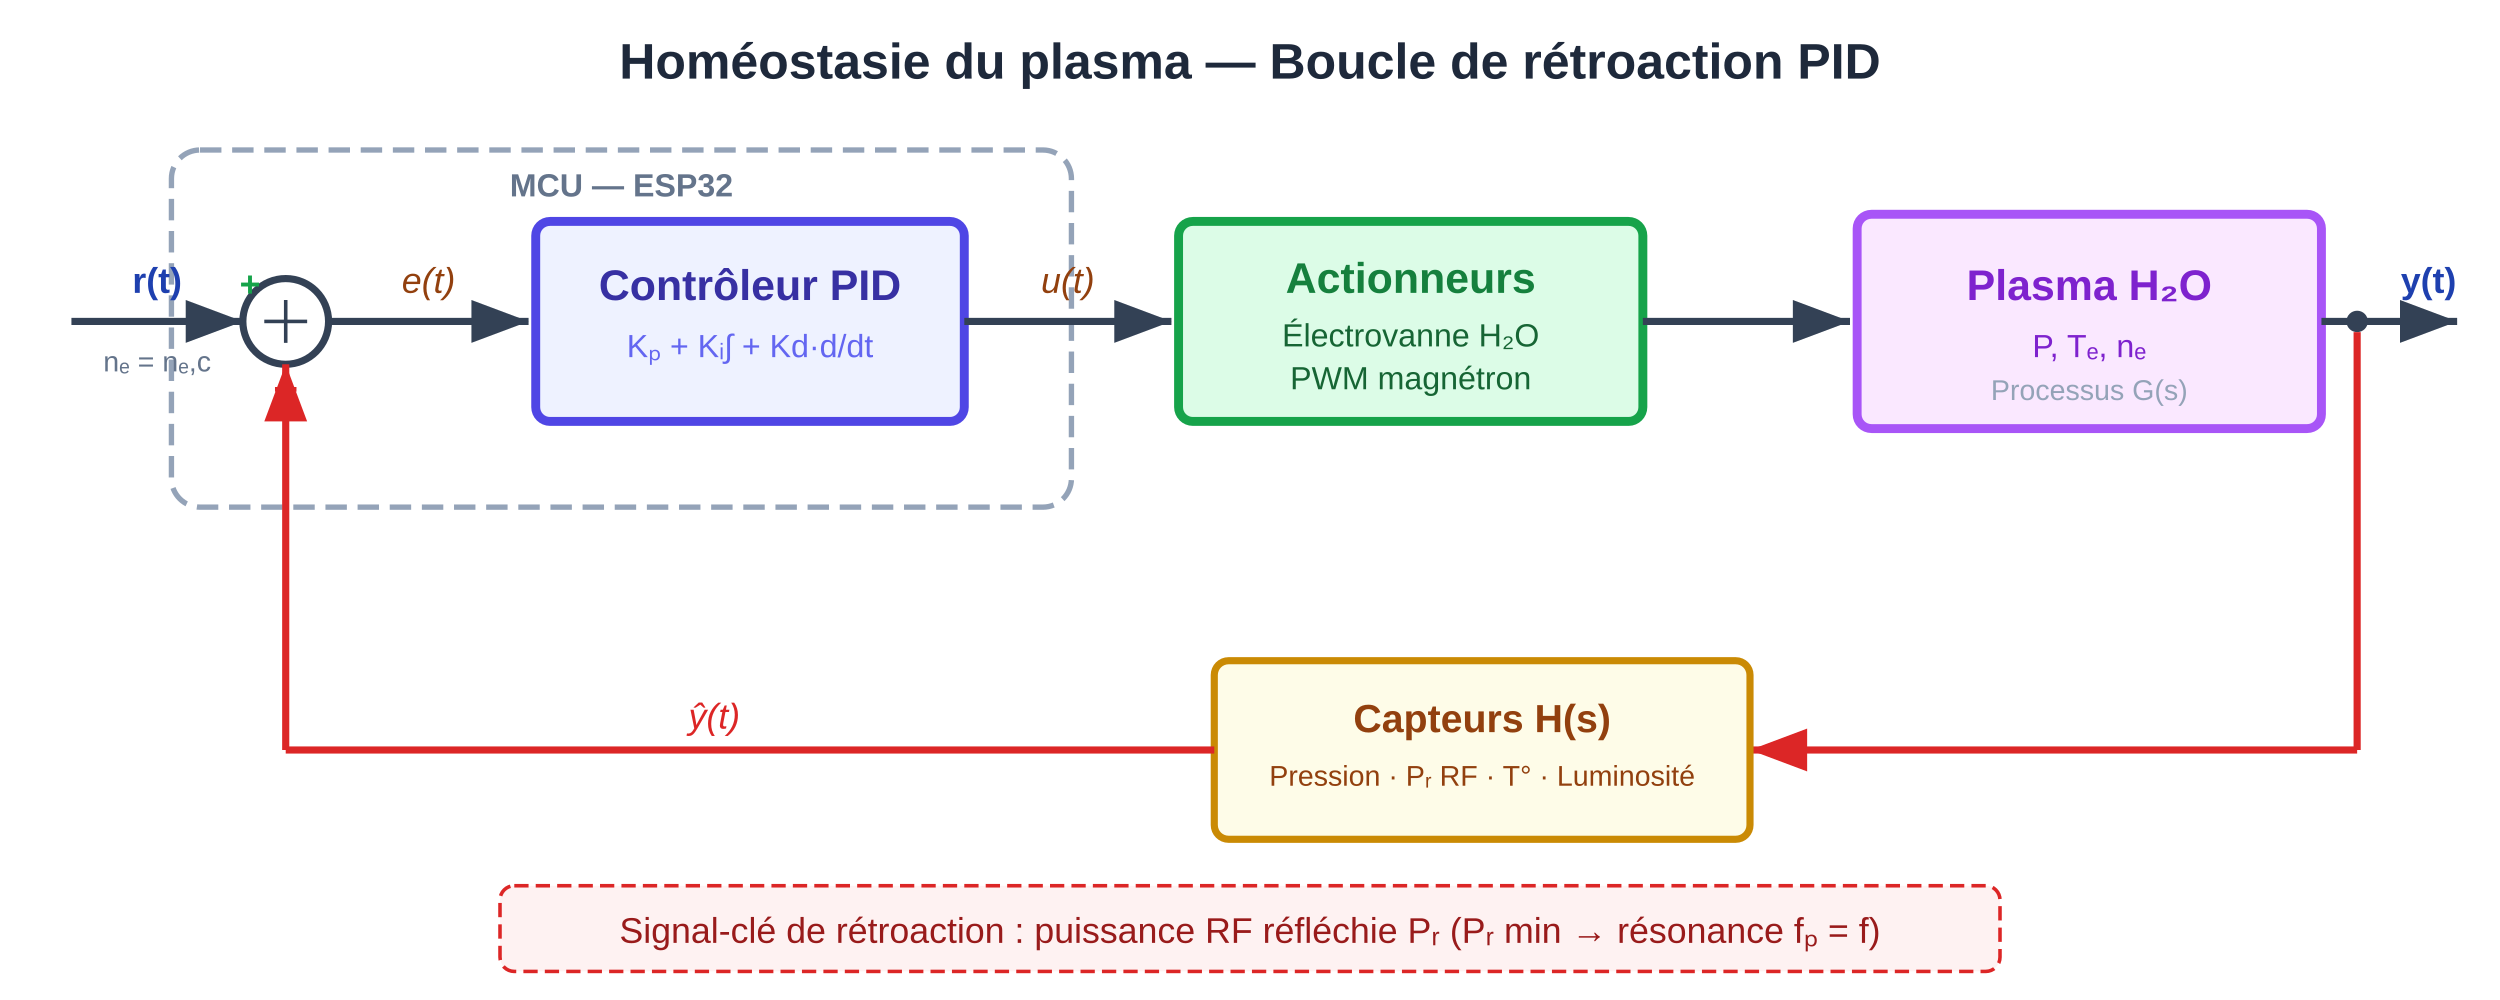
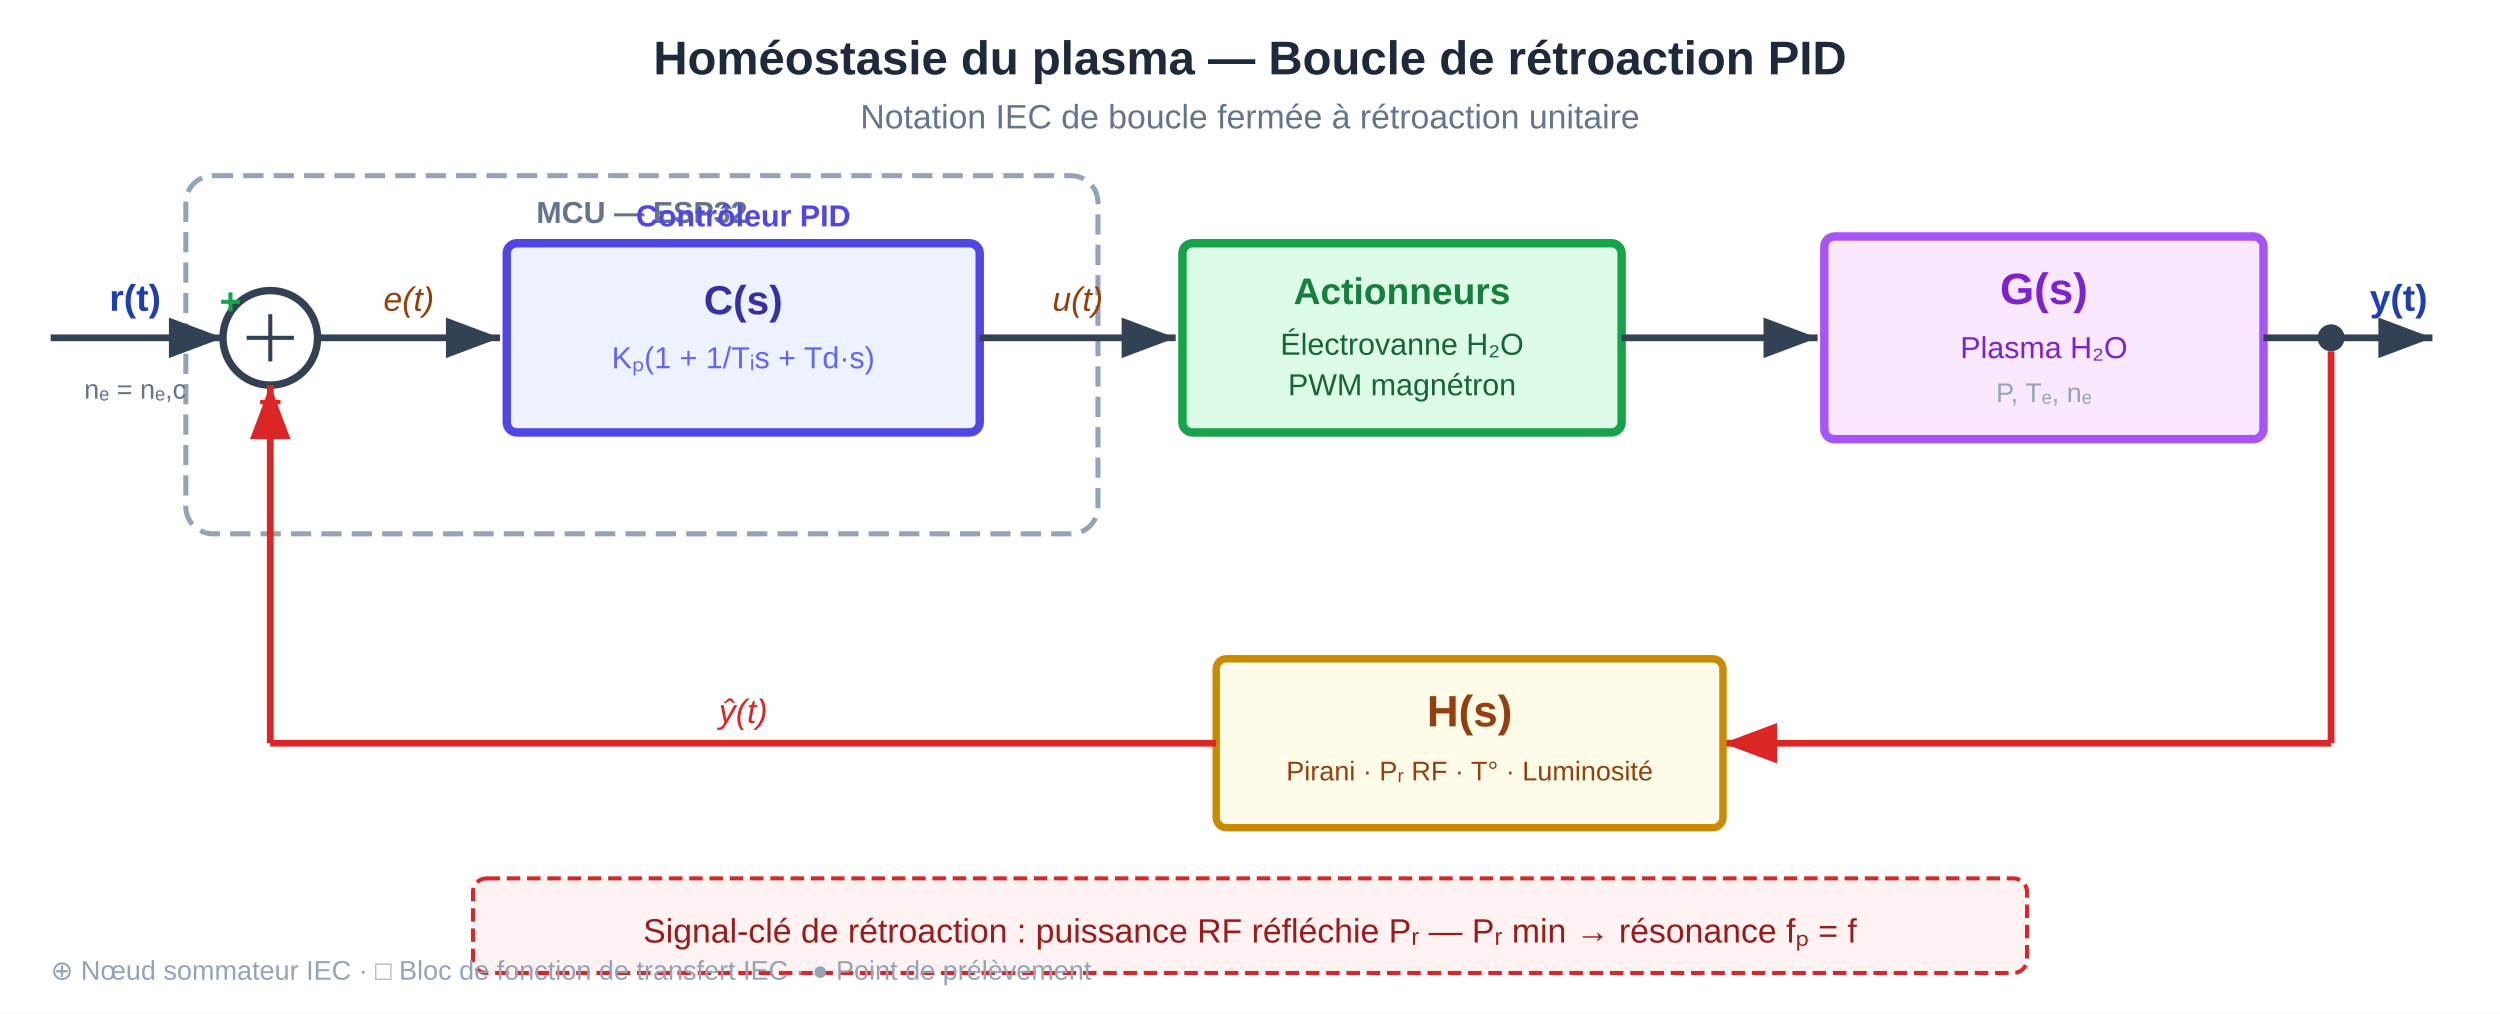
- <svg xmlns="http://www.w3.org/2000/svg" viewBox="0 0 700 280" font-family="'Segoe UI', Arial, sans-serif" font-size="11">
-   <rect width="700" height="280" fill="#ffffff" />
+ <svg xmlns="http://www.w3.org/2000/svg" viewBox="0 0 740 300" font-family="'Segoe UI', Arial, sans-serif" font-size="11">
+   <rect width="740" height="300" fill="#ffffff" />
  <defs>
    <marker id="arrFwd" markerWidth="8" markerHeight="6" refX="8" refY="3" orient="auto">
      <path d="M0,0 L8,3 L0,6 Z" fill="#334155" />
    </marker>
    <marker id="arrFb" markerWidth="8" markerHeight="6" refX="8" refY="3" orient="auto">
      <path d="M0,0 L8,3 L0,6 Z" fill="#dc2626" />
    </marker>
+     <g id="sym-sum">
+       <circle cx="0" cy="0" r="14" fill="#ffffff" stroke="#334155" stroke-width="2.2" />
+       <line x1="-7" y1="0" x2="7" y2="0" stroke="#334155" stroke-width="1.2" />
+       <line x1="0" y1="-7" x2="0" y2="7" stroke="#334155" stroke-width="1.2" />
+     </g>
+     <circle id="dot" r="4" fill="#334155" />
  </defs>
-   <text x="350" y="22" text-anchor="middle" font-size="14" font-weight="bold" fill="#1e293b">
+   <text x="370" y="22" text-anchor="middle" font-size="14" font-weight="bold" fill="#1e293b">
    Homéostasie du plasma — Boucle de rétroaction PID
  </text>
-   <rect x="48" y="42" width="252" height="100" rx="8" fill="none" stroke="#94a3b8" stroke-width="1.5" stroke-dasharray="6,3" />
-   <text x="174" y="55" text-anchor="middle" font-size="9" font-weight="bold" fill="#64748b">MCU — ESP32</text>
-   <line x1="20" y1="90" x2="68" y2="90" stroke="#334155" stroke-width="2" marker-end="url(#arrFwd)" />
-   <text x="44" y="82" text-anchor="middle" font-size="10" fill="#1e40af" font-weight="bold">r(t)</text>
-   <text x="44" y="104" text-anchor="middle" font-size="8" fill="#64748b">nₑ = nₑ,c</text>
-   <circle cx="80" cy="90" r="12" fill="#ffffff" stroke="#334155" stroke-width="2" />
-   <line x1="74" y1="90" x2="86" y2="90" stroke="#334155" stroke-width="1" />
-   <line x1="80" y1="84" x2="80" y2="96" stroke="#334155" stroke-width="1" />
-   <text x="70" y="83" font-size="10" font-weight="bold" fill="#16a34a" text-anchor="middle">+</text>
-   <text x="80" y="113" font-size="12" font-weight="bold" fill="#dc2626" text-anchor="middle">−</text>
-   <line x1="92" y1="90" x2="148" y2="90" stroke="#334155" stroke-width="2" marker-end="url(#arrFwd)" />
-   <text x="120" y="82" text-anchor="middle" font-size="10" fill="#92400e" font-style="italic">e(t)</text>
-   <rect x="150" y="62" width="120" height="56" rx="4" fill="#eef2ff" stroke="#4f46e5" stroke-width="2.5" />
-   <text x="210" y="84" text-anchor="middle" font-size="12" font-weight="bold" fill="#3730a3">Contrôleur PID</text>
-   <text x="210" y="100" text-anchor="middle" font-size="9" fill="#6366f1">Kₚ + Kᵢ∫ + Kd·d/dt</text>
-   <line x1="270" y1="90" x2="328" y2="90" stroke="#334155" stroke-width="2" marker-end="url(#arrFwd)" />
-   <text x="299" y="82" text-anchor="middle" font-size="10" fill="#92400e" font-style="italic">u(t)</text>
-   <rect x="330" y="62" width="130" height="56" rx="4" fill="#dcfce7" stroke="#16a34a" stroke-width="2.5" />
-   <text x="395" y="82" text-anchor="middle" font-size="12" font-weight="bold" fill="#15803d">Actionneurs</text>
-   <text x="395" y="97" text-anchor="middle" font-size="9" fill="#166534">Électrovanne H₂O</text>
-   <text x="395" y="109" text-anchor="middle" font-size="9" fill="#166534">PWM magnétron</text>
-   <line x1="460" y1="90" x2="518" y2="90" stroke="#334155" stroke-width="2" marker-end="url(#arrFwd)" />
-   <rect x="520" y="60" width="130" height="60" rx="4" fill="#fae8ff" stroke="#a855f7" stroke-width="2.5" />
-   <text x="585" y="84" text-anchor="middle" font-size="12" font-weight="bold" fill="#7e22ce">Plasma H₂O</text>
-   <text x="585" y="100" text-anchor="middle" font-size="9" fill="#7e22ce">P, Tₑ, nₑ</text>
-   <text x="585" y="112" text-anchor="middle" font-size="8" fill="#94a3b8">Processus G(s)</text>
-   <line x1="650" y1="90" x2="688" y2="90" stroke="#334155" stroke-width="2" marker-end="url(#arrFwd)" />
-   <text x="680" y="82" text-anchor="middle" font-size="10" fill="#1e40af" font-weight="bold">y(t)</text>
-   <circle cx="660" cy="90" r="3" fill="#334155" />
-   <line x1="660" y1="93" x2="660" y2="210" stroke="#dc2626" stroke-width="2" />
-   <line x1="660" y1="210" x2="490" y2="210" stroke="#dc2626" stroke-width="2" marker-end="url(#arrFb)" />
-   <rect x="340" y="185" width="150" height="50" rx="4" fill="#fefce8" stroke="#ca8a04" stroke-width="2" />
-   <text x="415" y="205" text-anchor="middle" font-size="11" font-weight="bold" fill="#92400e">Capteurs H(s)</text>
-   <text x="415" y="220" text-anchor="middle" font-size="8" fill="#92400e">Pression · Pᵣ RF · T° · Luminosité</text>
-   <line x1="340" y1="210" x2="80" y2="210" stroke="#dc2626" stroke-width="2" />
-   <line x1="80" y1="210" x2="80" y2="102" stroke="#dc2626" stroke-width="2" marker-end="url(#arrFb)" />
-   <text x="200" y="204" text-anchor="middle" font-size="10" fill="#dc2626" font-style="italic">ŷ(t)</text>
-   <rect x="140" y="248" width="420" height="24" rx="4" fill="#fef2f2" stroke="#dc2626" stroke-width="1" stroke-dasharray="4,2" />
-   <text x="350" y="264" text-anchor="middle" font-size="10" fill="#991b1b">
-     Signal-clé de rétroaction : puissance RF réfléchie Pᵣ
-     (Pᵣ min → résonance fₚ = f)
+   <text x="370" y="38" text-anchor="middle" font-size="10" fill="#64748b">
+     Notation IEC de boucle fermée à rétroaction unitaire
  </text>
+   <rect x="55" y="52" width="270" height="106" rx="8" fill="none" stroke="#94a3b8" stroke-width="1.5" stroke-dasharray="6,3" />
+   <text x="190" y="66" text-anchor="middle" font-size="9" font-weight="bold" fill="#64748b">
+     MCU — ESP32
+   </text>
+   <line x1="15" y1="100" x2="66" y2="100" stroke="#334155" stroke-width="2" marker-end="url(#arrFwd)" />
+   <text x="40" y="92" text-anchor="middle" font-size="11" fill="#1e40af" font-weight="bold">r(t)</text>
+   <text x="40" y="118" text-anchor="middle" font-size="8" fill="#64748b">nₑ = nₑ,c</text>
+   <use href="#sym-sum" x="80" y="100" />
+   <text x="65" y="93" font-size="11" font-weight="bold" fill="#16a34a">+</text>
+   <text x="80" y="123" font-size="12" font-weight="bold" fill="#dc2626" text-anchor="middle">−</text>
+   <line x1="94" y1="100" x2="148" y2="100" stroke="#334155" stroke-width="2" marker-end="url(#arrFwd)" />
+   <text x="121" y="92" text-anchor="middle" font-size="10" fill="#92400e" font-style="italic">e(t)</text>
+   <rect x="150" y="72" width="140" height="56" rx="3" fill="#eef2ff" stroke="#4f46e5" stroke-width="2.5" />
+   <text x="220" y="93" text-anchor="middle" font-size="12" font-weight="bold" fill="#3730a3">C(s)</text>
+   <text x="220" y="109" text-anchor="middle" font-size="9" fill="#6366f1">
+     Kₚ(1 + 1/Tᵢs + Td·s)
+   </text>
+   <text x="220" y="67" text-anchor="middle" font-size="9" fill="#4f46e5" font-weight="bold">Contrôleur PID</text>
+   <line x1="290" y1="100" x2="348" y2="100" stroke="#334155" stroke-width="2" marker-end="url(#arrFwd)" />
+   <text x="319" y="92" text-anchor="middle" font-size="10" fill="#92400e" font-style="italic">u(t)</text>
+   <rect x="350" y="72" width="130" height="56" rx="3" fill="#dcfce7" stroke="#16a34a" stroke-width="2.5" />
+   <text x="415" y="90" text-anchor="middle" font-size="11" font-weight="bold" fill="#15803d">Actionneurs</text>
+   <text x="415" y="105" text-anchor="middle" font-size="9" fill="#166534">Électrovanne H₂O</text>
+   <text x="415" y="117" text-anchor="middle" font-size="9" fill="#166534">PWM magnétron</text>
+   <line x1="480" y1="100" x2="538" y2="100" stroke="#334155" stroke-width="2" marker-end="url(#arrFwd)" />
+   <rect x="540" y="70" width="130" height="60" rx="3" fill="#fae8ff" stroke="#a855f7" stroke-width="2.5" />
+   <text x="605" y="90" text-anchor="middle" font-size="13" font-weight="bold" fill="#7e22ce">G(s)</text>
+   <text x="605" y="106" text-anchor="middle" font-size="9" fill="#7e22ce">Plasma H₂O</text>
+   <text x="605" y="119" text-anchor="middle" font-size="8" fill="#94a3b8">P, Tₑ, nₑ</text>
+   <line x1="670" y1="100" x2="720" y2="100" stroke="#334155" stroke-width="2" marker-end="url(#arrFwd)" />
+   <text x="710" y="92" text-anchor="middle" font-size="11" fill="#1e40af" font-weight="bold">y(t)</text>
+   <use href="#dot" x="690" y="100" />
+   <line x1="690" y1="104" x2="690" y2="220" stroke="#dc2626" stroke-width="2" />
+   <line x1="690" y1="220" x2="510" y2="220" stroke="#dc2626" stroke-width="2" marker-end="url(#arrFb)" />
+   <rect x="360" y="195" width="150" height="50" rx="3" fill="#fefce8" stroke="#ca8a04" stroke-width="2.2" />
+   <text x="435" y="215" text-anchor="middle" font-size="13" font-weight="bold" fill="#92400e">H(s)</text>
+   <text x="435" y="231" text-anchor="middle" font-size="8" fill="#92400e">Pirani · Pᵣ RF · T° · Luminosité</text>
+   <line x1="360" y1="220" x2="80" y2="220" stroke="#dc2626" stroke-width="2" />
+   <line x1="80" y1="220" x2="80" y2="114" stroke="#dc2626" stroke-width="2" marker-end="url(#arrFb)" />
+   <text x="220" y="214" text-anchor="middle" font-size="10" fill="#dc2626" font-style="italic">ŷ(t)</text>
+   <rect x="140" y="260" width="460" height="28" rx="4" fill="#fef2f2" stroke="#dc2626" stroke-width="1.2" stroke-dasharray="4,2" />
+   <text x="370" y="279" text-anchor="middle" font-size="10" fill="#991b1b">
+     Signal-clé de rétroaction : puissance RF réfléchie Pᵣ — Pᵣ min → résonance fₚ = f
+   </text>
+   <g font-size="8" fill="#94a3b8">
+     <text x="15" y="290">⊕ Nœud sommateur IEC · □ Bloc de fonction de transfert IEC · ● Point de prélèvement</text>
+   </g>
</svg>
